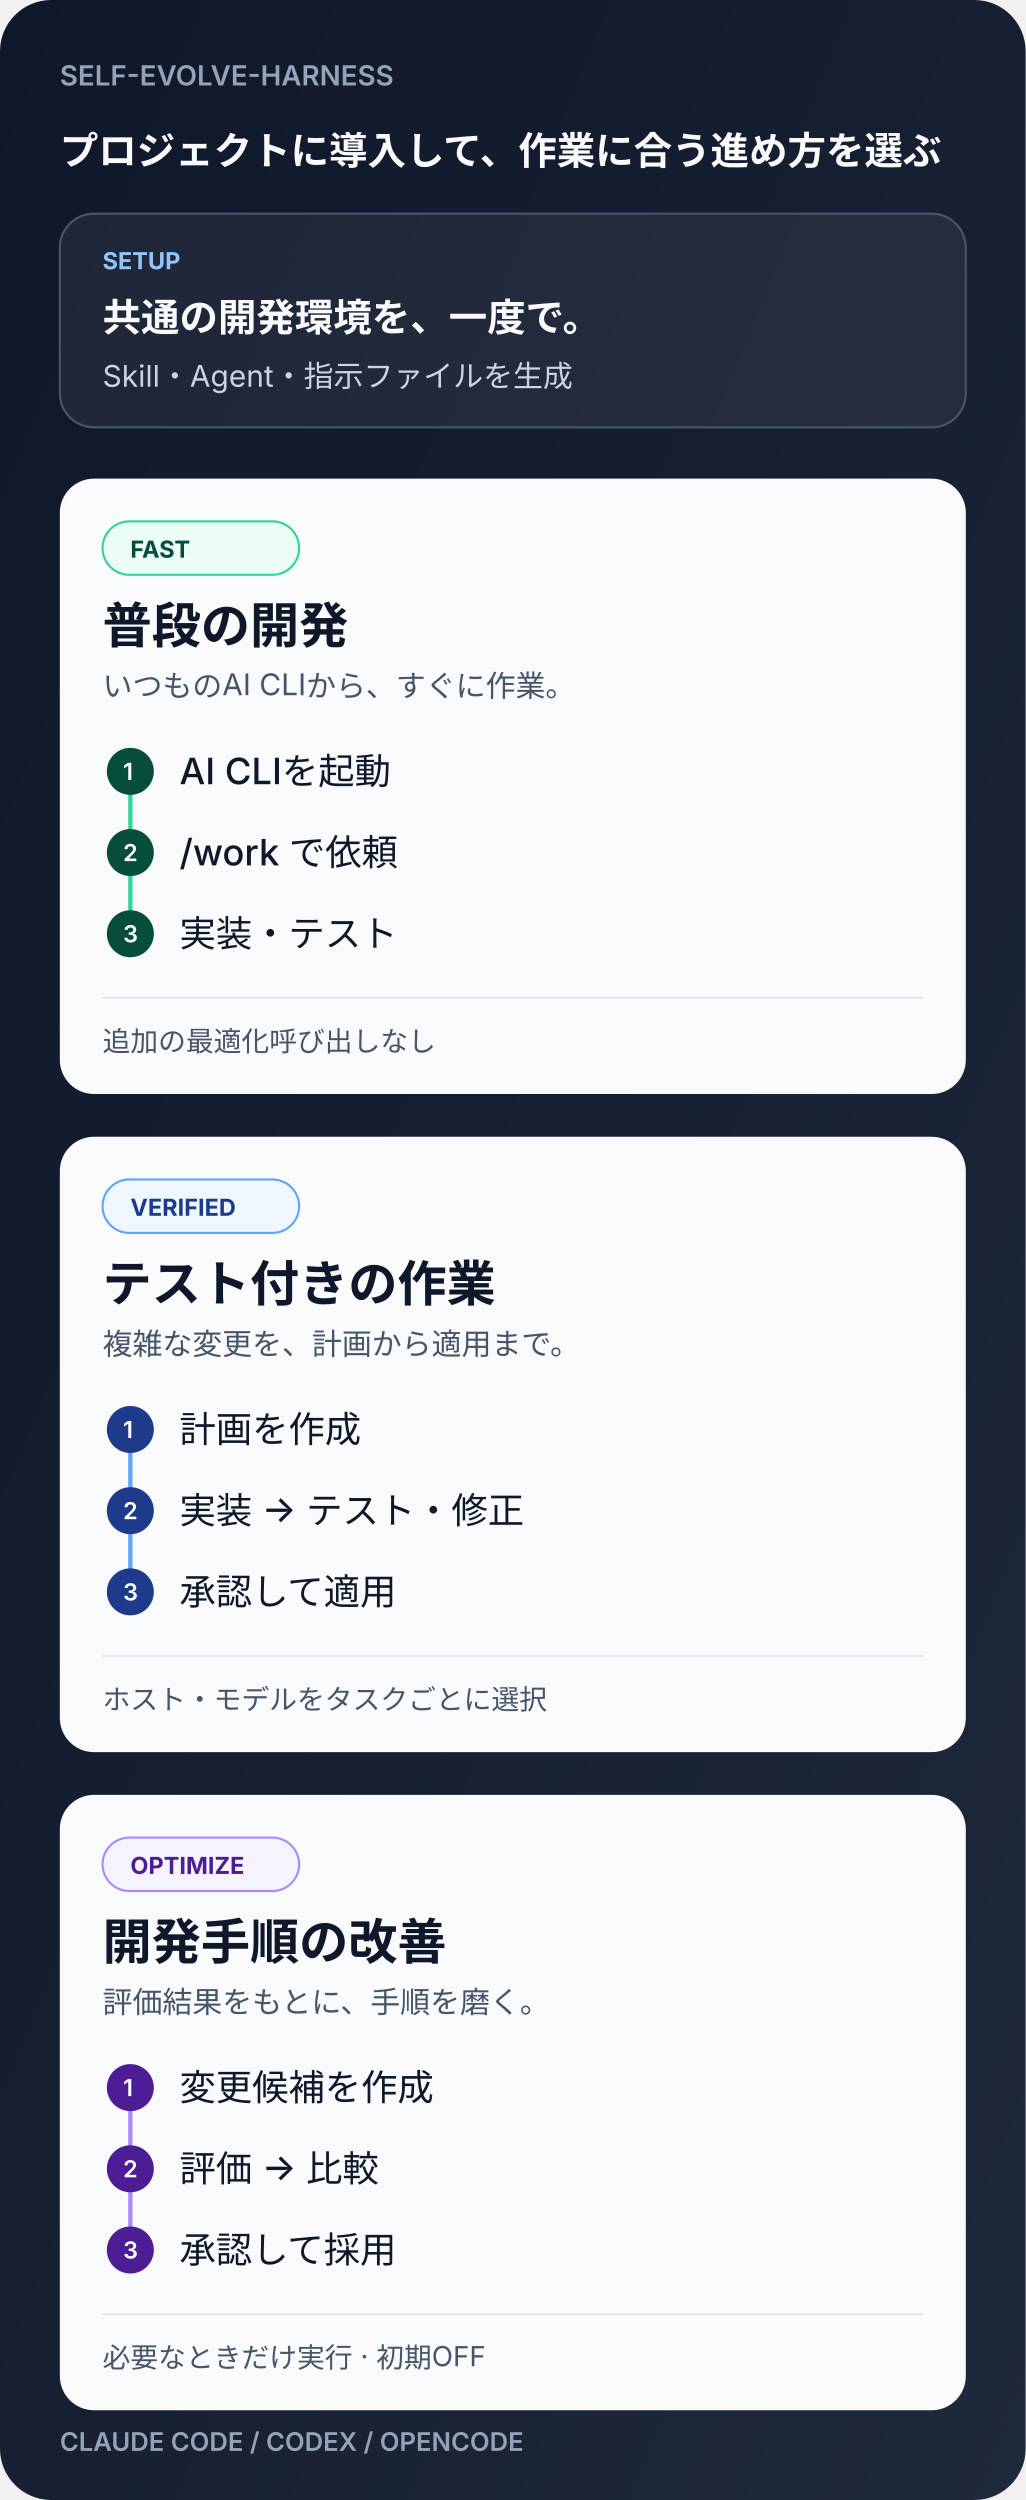
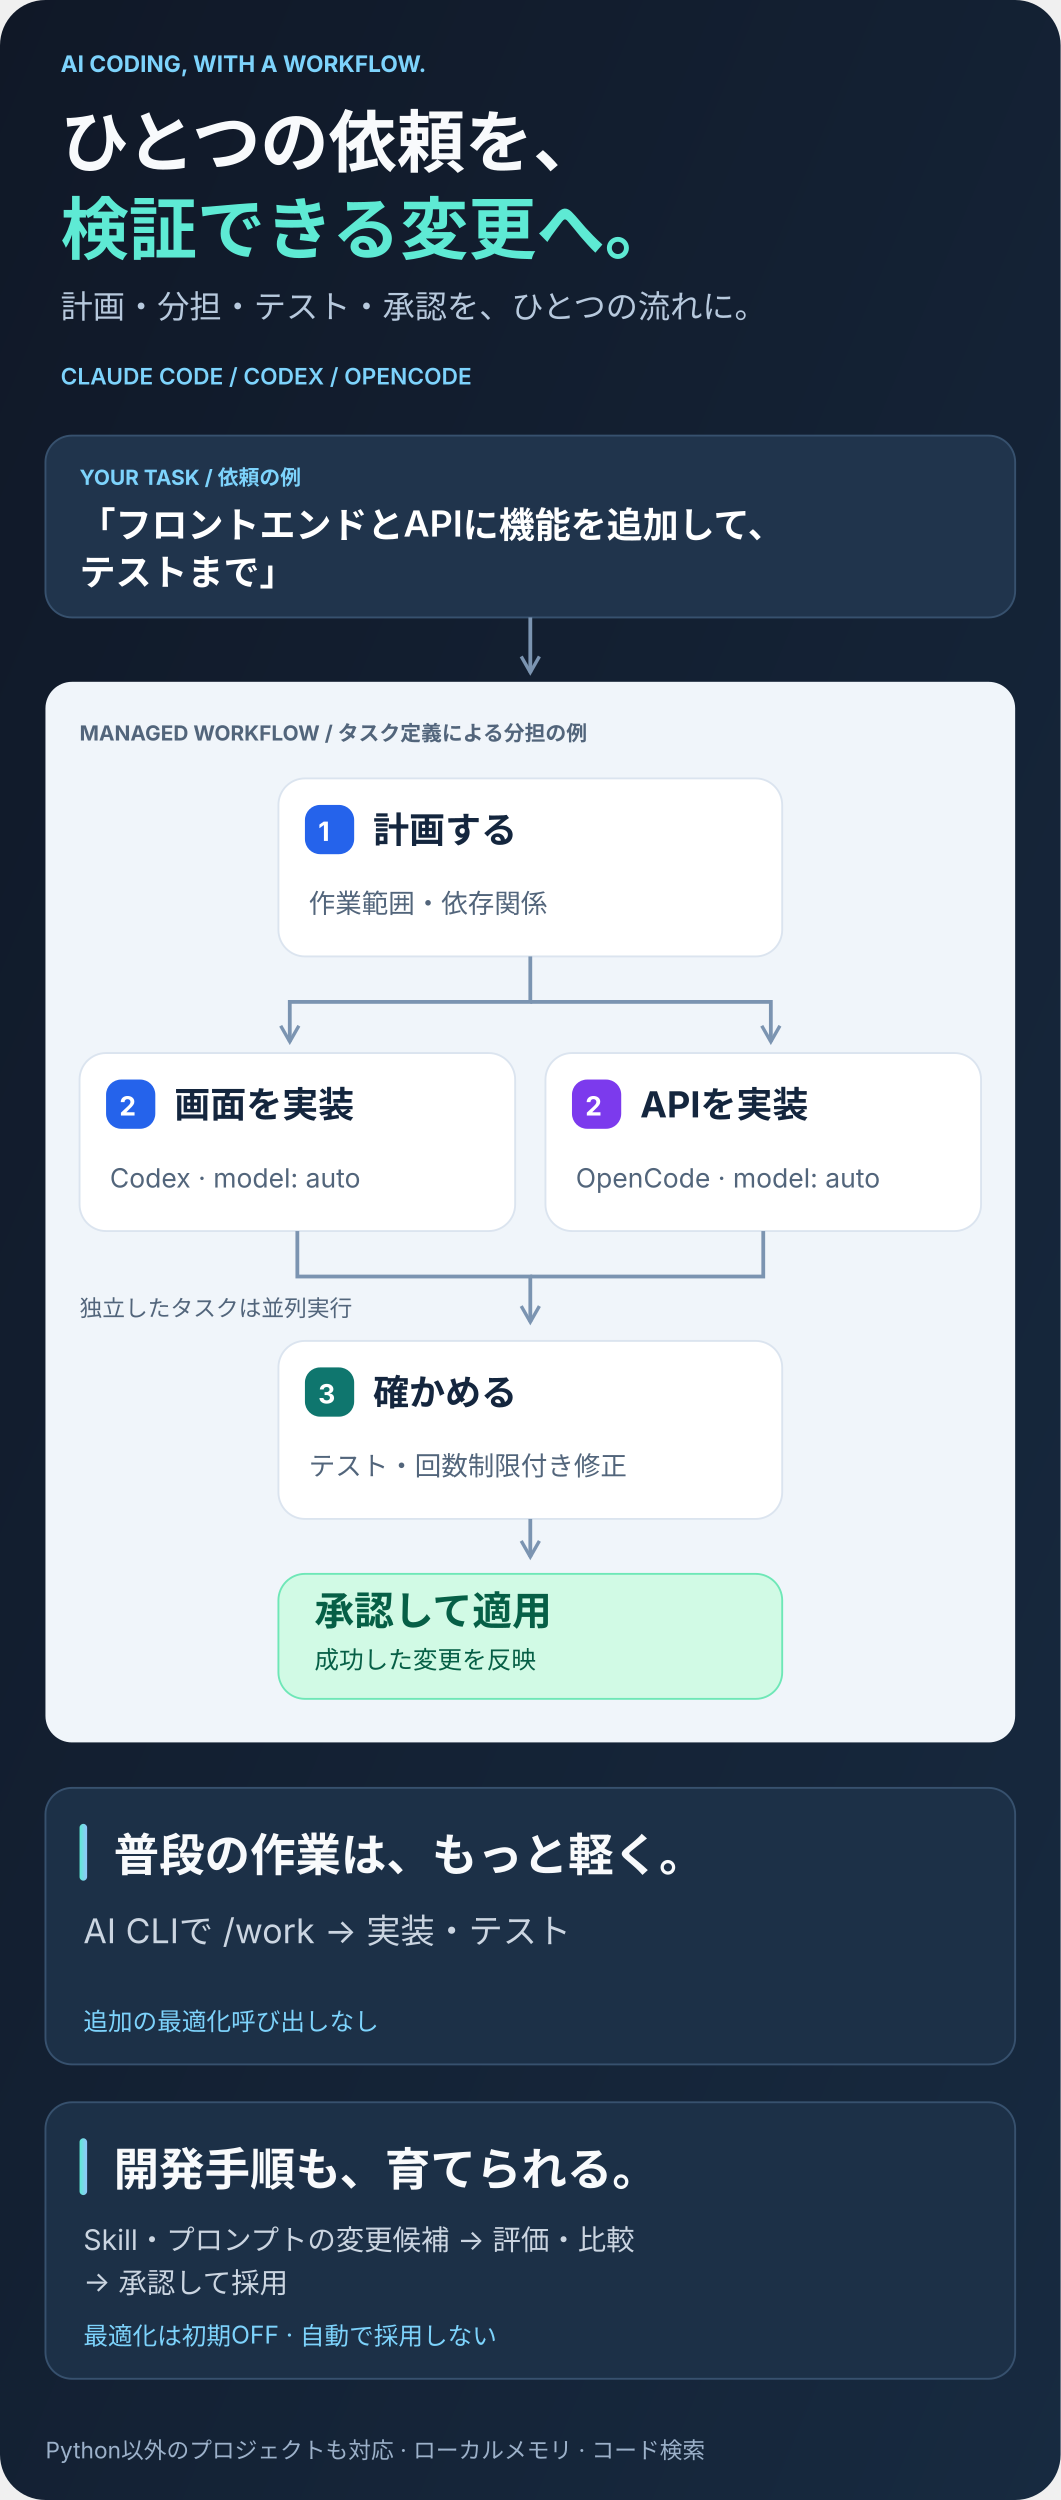
- <svg xmlns="http://www.w3.org/2000/svg" width="480" height="1170" viewBox="0 0 480 1170" role="img" aria-labelledby="title desc">
+ <svg xmlns="http://www.w3.org/2000/svg" width="560" height="1320" viewBox="0 0 560 1320" role="img" aria-labelledby="title desc">
  <defs>
    <linearGradient id="bg" x2="1" y2="1">
-       <stop stop-color="#0f172a" />
-       <stop offset="1" stop-color="#1e293b" />
+       <stop stop-color="#101827" />
+       <stop offset="1" stop-color="#172a40" />
    </linearGradient>
+     <linearGradient id="accent">
+       <stop stop-color="#5eead4" />
+       <stop offset="1" stop-color="#93c5fd" />
+     </linearGradient>
+     <marker id="arrow" viewBox="0 0 10 10" refX="8" refY="5" markerWidth="6" markerHeight="6" orient="auto-start-reverse">
+       <path d="M1 1 L8 5 L1 9" fill="none" stroke="#7b94b1" stroke-width="1.5" />
+     </marker>
  </defs>
-   <rect width="480" height="1170" rx="24" fill="url(#bg)" />
+   <rect width="560" height="1320" rx="24" fill="url(#bg)" />
  <g font-family="-apple-system,BlinkMacSystemFont,'Segoe UI','Noto Sans JP','Hiragino Kaku Gothic ProN',Meiryo,sans-serif">
-     <text x="28" y="40" font-size="13" fill="#94a3b8" font-weight="600">SELF-EVOLVE-HARNESS</text>
-     <text x="28" y="77" font-size="18" fill="#f8fafc" font-weight="600">プロジェクトに導入して、作業に合う進め方を選ぶ</text>
-     <rect x="28" y="100" width="424" height="100" rx="16" fill="#ffffff" fill-opacity="0.06" stroke="#475569" />
-     <text x="48" y="126" font-size="11" fill="#93c5fd" font-weight="700">SETUP</text>
-     <text x="48" y="155" font-size="18" fill="#f8fafc" font-weight="600">共通の開発環境を、一度で。</text>
-     <text x="48" y="181" font-size="14" fill="#cbd5e1" font-weight="400">Skill・Agent・指示ファイルを生成</text>
-     <rect x="28" y="224" width="424" height="288" rx="16" fill="#f8fafc" />
-     <rect x="48" y="244" width="92" height="25" rx="12.5" fill="#ecfdf5" stroke="#34d399" />
-     <text x="61" y="261" font-size="11" fill="#064e3b" font-weight="700">FAST</text>
-     <text x="48" y="301" font-size="23" fill="#0f172a" font-weight="700">普段の開発</text>
-     <text x="48" y="326" font-size="14" fill="#475569" font-weight="400">いつものAI CLIから、すぐに作業。</text>
-     <path d="M61 358 V440" stroke="#34d399" stroke-width="2" />
-     <circle cx="61" cy="361" r="11" fill="#064e3b" />
-     <text x="57.6" y="365" font-size="11" fill="#fff" font-weight="600">1</text>
-     <text x="84" y="367" font-size="17" fill="#0f172a" font-weight="500">AI CLIを起動</text>
-     <circle cx="61" cy="399" r="11" fill="#064e3b" />
-     <text x="57.6" y="403" font-size="11" fill="#fff" font-weight="600">2</text>
-     <text x="84" y="405" font-size="17" fill="#0f172a" font-weight="500">/work で依頼</text>
-     <circle cx="61" cy="437" r="11" fill="#064e3b" />
-     <text x="57.6" y="441" font-size="11" fill="#fff" font-weight="600">3</text>
-     <text x="84" y="443" font-size="17" fill="#0f172a" font-weight="500">実装・テスト</text>
-     <path d="M48 467 H432" stroke="#e2e8f0" />
-     <text x="48" y="492" font-size="13" fill="#475569" font-weight="400">追加の最適化呼び出しなし</text>
-     <rect x="28" y="532" width="424" height="288" rx="16" fill="#f8fafc" />
-     <rect x="48" y="552" width="92" height="25" rx="12.5" fill="#eff6ff" stroke="#60a5fa" />
-     <text x="61" y="569" font-size="11" fill="#1e3a8a" font-weight="700">VERIFIED</text>
-     <text x="48" y="609" font-size="23" fill="#0f172a" font-weight="700">テスト付きの作業</text>
-     <text x="48" y="634" font-size="14" fill="#475569" font-weight="400">複雑な変更を、計画から適用まで。</text>
-     <path d="M61 666 V748" stroke="#60a5fa" stroke-width="2" />
-     <circle cx="61" cy="669" r="11" fill="#1e3a8a" />
-     <text x="57.6" y="673" font-size="11" fill="#fff" font-weight="600">1</text>
-     <text x="84" y="675" font-size="17" fill="#0f172a" font-weight="500">計画を作成</text>
-     <circle cx="61" cy="707" r="11" fill="#1e3a8a" />
-     <text x="57.6" y="711" font-size="11" fill="#fff" font-weight="600">2</text>
-     <text x="84" y="713" font-size="17" fill="#0f172a" font-weight="500">実装 → テスト・修正</text>
-     <circle cx="61" cy="745" r="11" fill="#1e3a8a" />
-     <text x="57.6" y="749" font-size="11" fill="#fff" font-weight="600">3</text>
-     <text x="84" y="751" font-size="17" fill="#0f172a" font-weight="500">承認して適用</text>
-     <path d="M48 775 H432" stroke="#e2e8f0" />
-     <text x="48" y="800" font-size="13" fill="#475569" font-weight="400">ホスト・モデルをタスクごとに選択</text>
-     <rect x="28" y="840" width="424" height="288" rx="16" fill="#f8fafc" />
-     <rect x="48" y="860" width="92" height="25" rx="12.5" fill="#f5f3ff" stroke="#a78bfa" />
-     <text x="61" y="877" font-size="11" fill="#4c1d95" font-weight="700">OPTIMIZE</text>
-     <text x="48" y="917" font-size="23" fill="#0f172a" font-weight="700">開発手順の改善</text>
-     <text x="48" y="942" font-size="14" fill="#475569" font-weight="400">評価結果をもとに、手順を磨く。</text>
-     <path d="M61 974 V1056" stroke="#a78bfa" stroke-width="2" />
-     <circle cx="61" cy="977" r="11" fill="#4c1d95" />
-     <text x="57.6" y="981" font-size="11" fill="#fff" font-weight="600">1</text>
-     <text x="84" y="983" font-size="17" fill="#0f172a" font-weight="500">変更候補を作成</text>
-     <circle cx="61" cy="1015" r="11" fill="#4c1d95" />
-     <text x="57.6" y="1019" font-size="11" fill="#fff" font-weight="600">2</text>
-     <text x="84" y="1021" font-size="17" fill="#0f172a" font-weight="500">評価 → 比較</text>
-     <circle cx="61" cy="1053" r="11" fill="#4c1d95" />
-     <text x="57.6" y="1057" font-size="11" fill="#fff" font-weight="600">3</text>
-     <text x="84" y="1059" font-size="17" fill="#0f172a" font-weight="500">承認して採用</text>
-     <path d="M48 1083 H432" stroke="#e2e8f0" />
-     <text x="48" y="1108" font-size="13" fill="#475569" font-weight="400">必要なときだけ実行 · 初期OFF</text>
-     <text x="28" y="1147" font-size="12" fill="#94a3b8" font-weight="600">CLAUDE CODE  /  CODEX  /  OPENCODE</text>
+     <text x="32" y="38" font-size="12" fill="#7dd3fc" font-weight="700">AI CODING, WITH A WORKFLOW.</text>
+     <text x="32" y="88" font-size="36" fill="#f8fafc" font-weight="750">ひとつの依頼を、</text>
+     <text x="32" y="134" font-size="36" fill="#5eead4" font-weight="750">検証できる変更へ。</text>
+     <text x="32" y="168" font-size="17" fill="#b7c9dd" font-weight="400">計画・分担・テスト・承認を、ひとつの流れに。</text>
+     <text x="32" y="203" font-size="12" fill="#7dd3fc" font-weight="600">CLAUDE CODE  /  CODEX  /  OPENCODE</text>
+     <rect x="24" y="230" width="512" height="96" rx="14" fill="#20344c" stroke="#37516e" />
+     <text x="42" y="256" font-size="11" fill="#7dd3fc" font-weight="700">YOUR TASK / 依頼の例</text>
+     <text x="42" y="284" font-size="19" fill="#fff" font-weight="600">「フロントエンドとAPIに機能を追加して、</text>
+     <text x="42" y="309" font-size="19" fill="#fff" font-weight="600">テストまで」</text>
+     <path d="M280 326 V355" fill="none" stroke="#7b94b1" stroke-width="2" marker-end="url(#arrow)" />
+     <rect x="24" y="360" width="512" height="560" rx="14" fill="#f0f5fa" stroke="none" />
+     <text x="42" y="391" font-size="11" fill="#52657b" font-weight="700">MANAGED WORKFLOW / タスク定義による分担の例</text>
+     <rect x="147" y="411" width="266" height="94" rx="14" fill="#fff" stroke="#dbe4ef" />
+     <rect x="161" y="425" width="26" height="26" rx="8" fill="#2563eb" stroke="none" />
+     <text x="168" y="444" font-size="14" fill="#fff" font-weight="700">1</text>
+     <text x="197" y="445" font-size="19" fill="#14263e" font-weight="700">計画する</text>
+     <text x="163" y="482" font-size="14" fill="#52657b" font-weight="400">作業範囲・依存関係</text>
+     <path d="M280 505 V529 H153 V550" fill="none" stroke="#7b94b1" stroke-width="2" marker-end="url(#arrow)" />
+     <path d="M280 529 H407 V550" fill="none" stroke="#7b94b1" stroke-width="2" marker-end="url(#arrow)" />
+     <rect x="42" y="556" width="230" height="94" rx="14" fill="#fff" stroke="#dbe4ef" />
+     <rect x="56" y="570" width="26" height="26" rx="8" fill="#2563eb" stroke="none" />
+     <text x="63" y="589" font-size="14" fill="#fff" font-weight="700">2</text>
+     <text x="92" y="590" font-size="19" fill="#14263e" font-weight="700">画面を実装</text>
+     <text x="58" y="627" font-size="14" fill="#52657b" font-weight="400">Codex · model: auto</text>
+     <rect x="288" y="556" width="230" height="94" rx="14" fill="#fff" stroke="#dbe4ef" />
+     <rect x="302" y="570" width="26" height="26" rx="8" fill="#7c3aed" stroke="none" />
+     <text x="309" y="589" font-size="14" fill="#fff" font-weight="700">2</text>
+     <text x="338" y="590" font-size="19" fill="#14263e" font-weight="700">APIを実装</text>
+     <text x="304" y="627" font-size="14" fill="#52657b" font-weight="400">OpenCode · model: auto</text>
+     <path d="M157 650 V674 H280 V698" fill="none" stroke="#7b94b1" stroke-width="2" marker-end="url(#arrow)" />
+     <path d="M403 650 V674 H280" fill="none" stroke="#7b94b1" stroke-width="2" />
+     <text x="42" y="695" font-size="12" fill="#52657b" font-weight="400">独立したタスクは並列実行</text>
+     <rect x="147" y="708" width="266" height="94" rx="14" fill="#fff" stroke="#dbe4ef" />
+     <rect x="161" y="722" width="26" height="26" rx="8" fill="#0f766e" stroke="none" />
+     <text x="168" y="741" font-size="14" fill="#fff" font-weight="700">3</text>
+     <text x="197" y="742" font-size="19" fill="#14263e" font-weight="700">確かめる</text>
+     <text x="163" y="779" font-size="14" fill="#52657b" font-weight="400">テスト・回数制限付き修正</text>
+     <path d="M280 802 V822" fill="none" stroke="#7b94b1" stroke-width="2" marker-end="url(#arrow)" />
+     <rect x="147" y="831" width="266" height="66" rx="14" fill="#d1fae5" stroke="#6ee7b7" />
+     <text x="166" y="858" font-size="21" fill="#065f46" font-weight="700">承認して適用</text>
+     <text x="166" y="881" font-size="13" fill="#065f46" font-weight="400">成功した変更を反映</text>
+     <rect x="24" y="944" width="512" height="146" rx="14" fill="#1c3047" stroke="#37516e" />
+     <rect x="42" y="963" width="4" height="30" rx="2" fill="url(#accent)" stroke="none" />
+     <text x="60" y="988" font-size="24" fill="#f8fafc" font-weight="700">普段の作業は、もっと軽く。</text>
+     <text x="44" y="1026" font-size="18" fill="#cbd5e1" font-weight="400">AI CLIで /work → 実装・テスト</text>
+     <text x="44" y="1072" font-size="13" fill="#7dd3fc" font-weight="400">追加の最適化呼び出しなし</text>
+     <rect x="24" y="1110" width="512" height="146" rx="14" fill="#1c3047" stroke="#37516e" />
+     <rect x="42" y="1129" width="4" height="30" rx="2" fill="url(#accent)" stroke="none" />
+     <text x="60" y="1154" font-size="24" fill="#f8fafc" font-weight="700">開発手順も、育てられる。</text>
+     <text x="44" y="1188" font-size="15" fill="#cbd5e1" font-weight="400">Skill・プロンプトの変更候補 → 評価・比較</text>
+     <text x="44" y="1210" font-size="15" fill="#cbd5e1" font-weight="400">→ 承認して採用</text>
+     <text x="44" y="1238" font-size="13" fill="#7dd3fc" font-weight="400">最適化は初期OFF · 自動で採用しない</text>
+     <text x="24" y="1298" font-size="12" fill="#9cb1ca" font-weight="400">Python以外のプロジェクトも対応 · ローカルメモリ · コード検索</text>
  </g>
</svg>
